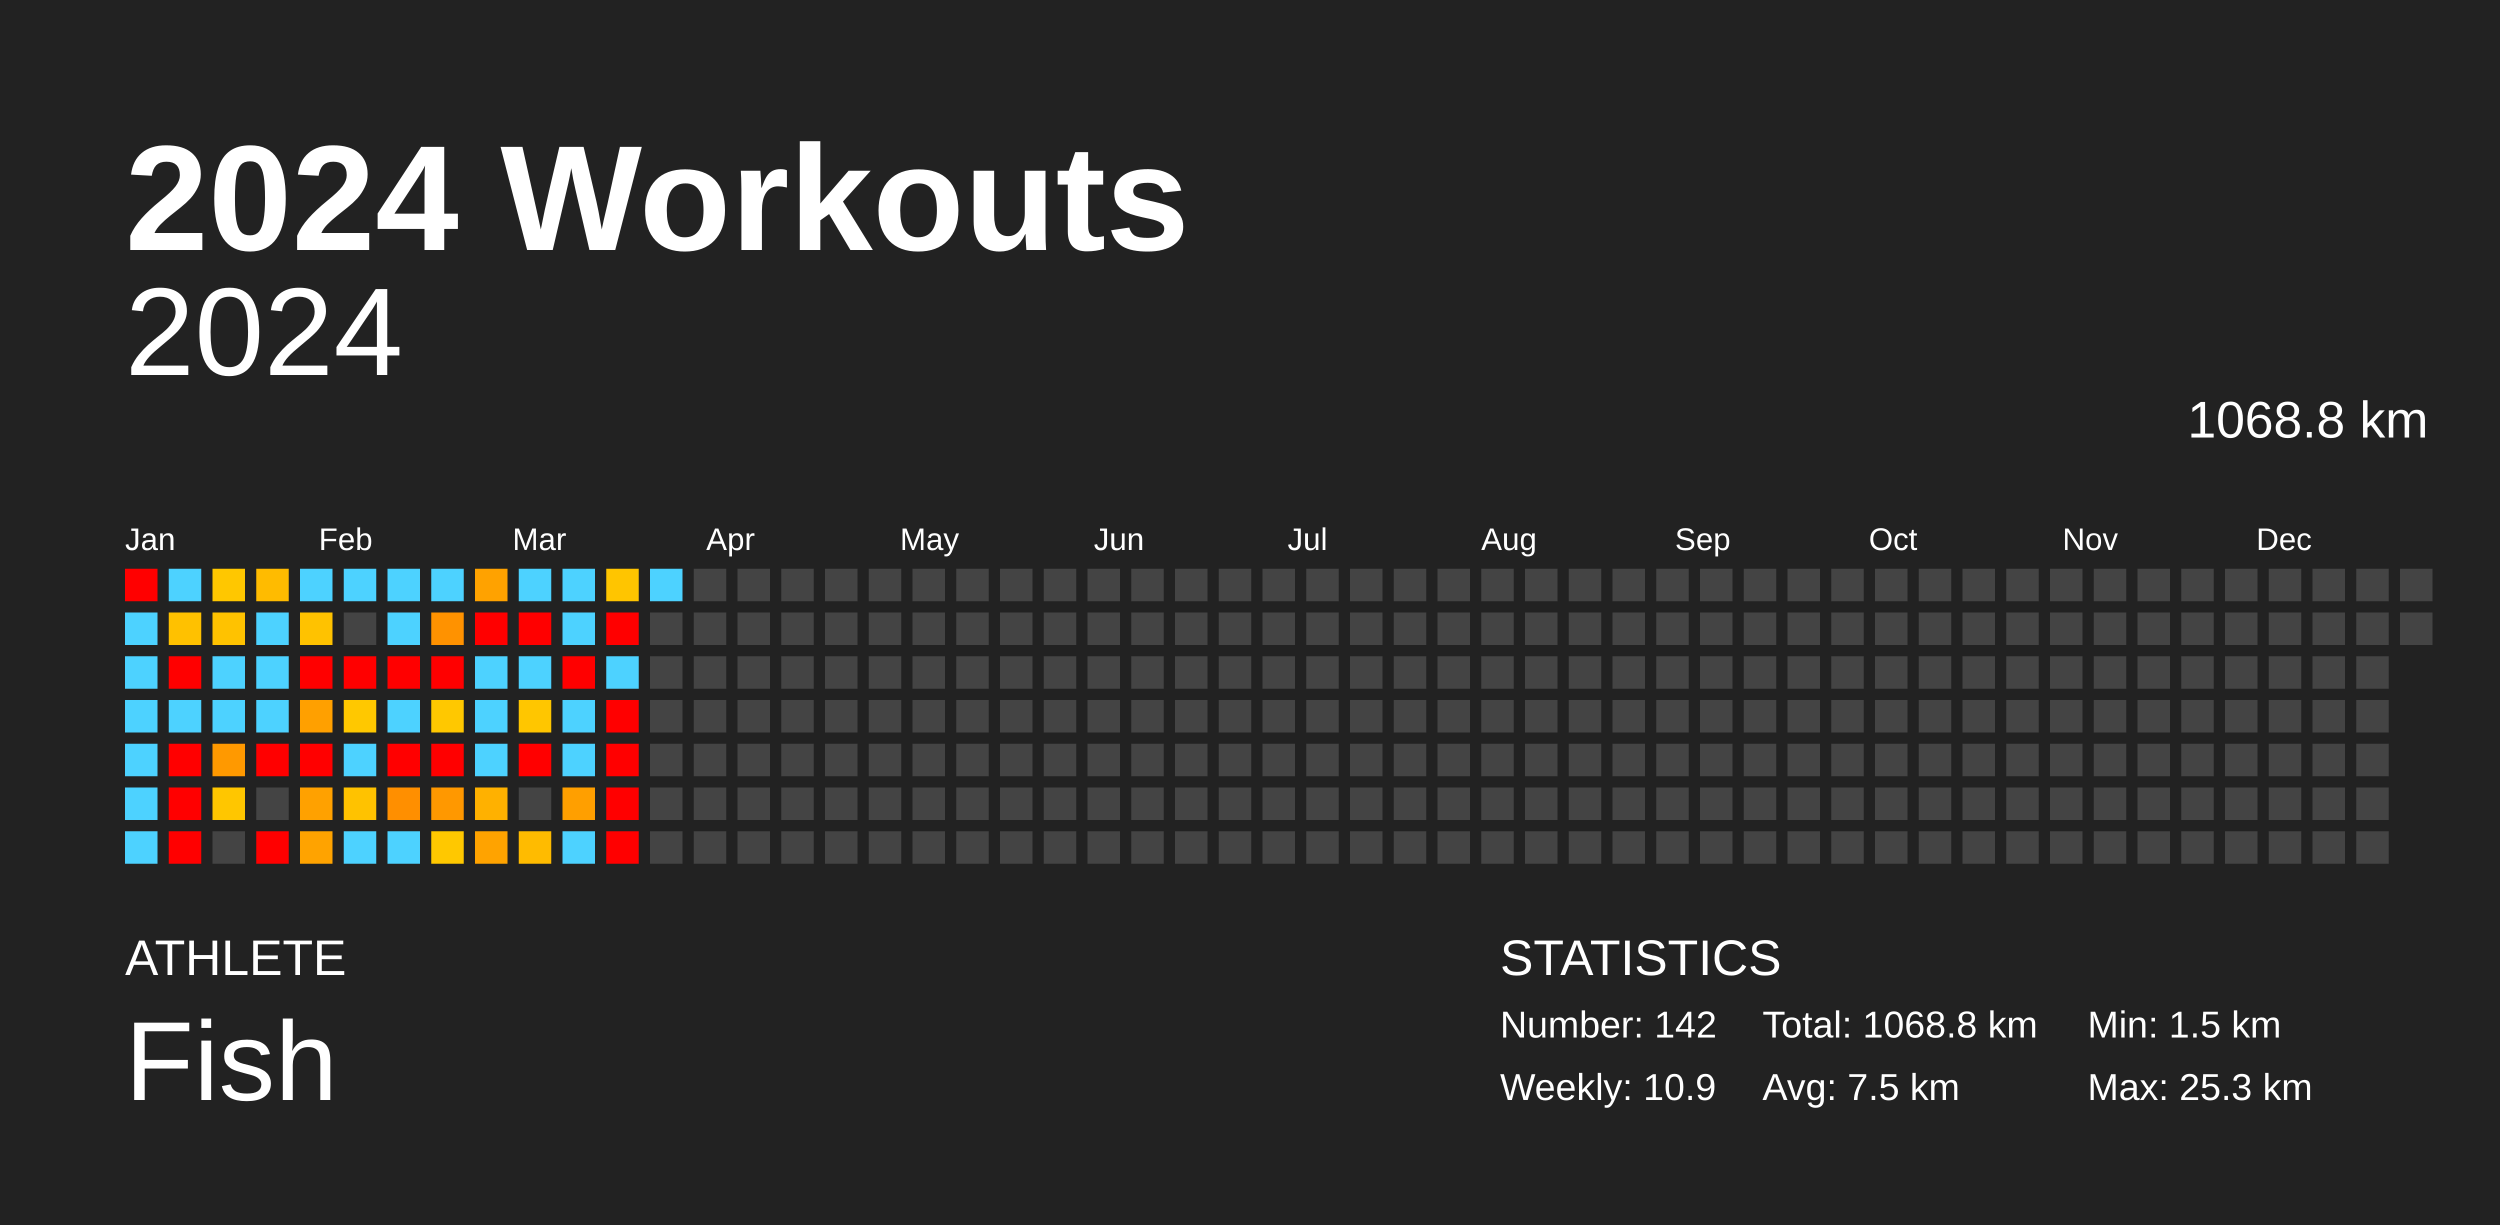
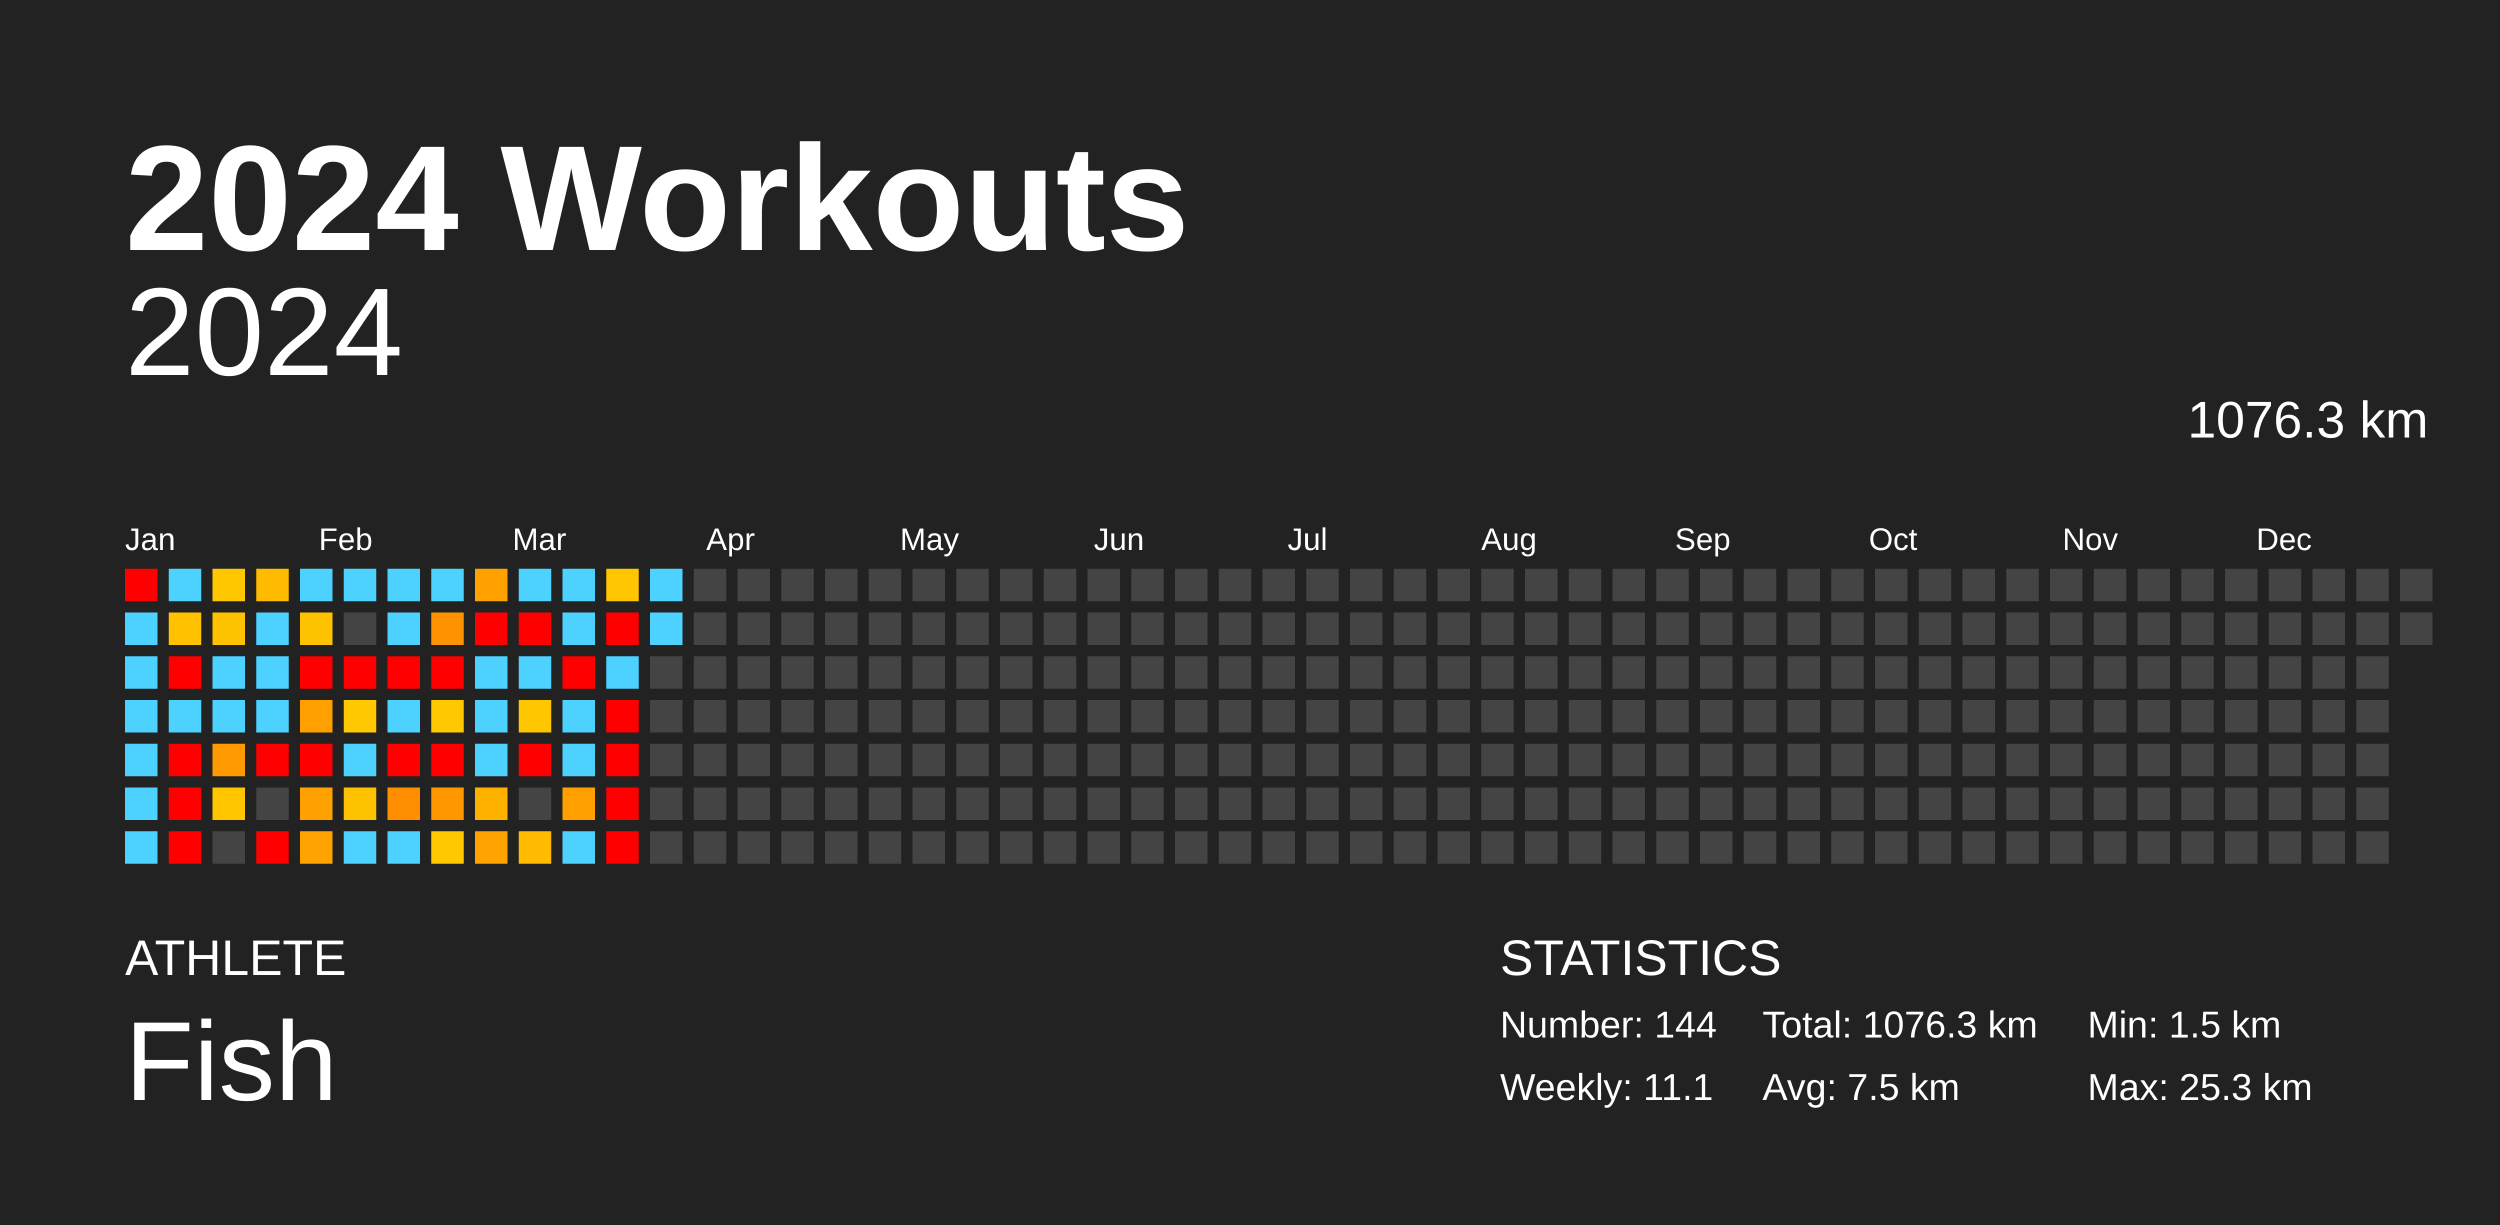
<svg xmlns="http://www.w3.org/2000/svg" baseProfile="full" height="98mm" version="1.1" viewBox="0,0,200,98" width="200mm">
  <defs />
  <rect fill="#222222" height="98" width="200" x="0" y="0" />
  <text fill="#FFFFFF" style="font-size:12px; font-family:Arial; font-weight:bold;" x="10" y="20">2024 Workouts</text>
  <text fill="#FFFFFF" style="font-size:4px; font-family:Arial" x="10" y="78">ATHLETE</text>
  <text fill="#FFFFFF" style="font-size:9px; font-family:Arial" x="10" y="88">Fish</text>
  <text fill="#FFFFFF" style="font-size:4px; font-family:Arial" x="120" y="78">STATISTICS</text>
-   <text fill="#FFFFFF" style="font-size:3px; font-family:Arial" x="120" y="83">Number: 142</text>
-   <text fill="#FFFFFF" style="font-size:3px; font-family:Arial" x="120" y="88">Weekly: 10.9</text>
-   <text fill="#FFFFFF" style="font-size:3px; font-family:Arial" x="141" y="83">Total: 1068.8 km</text>
+   <text fill="#FFFFFF" style="font-size:3px; font-family:Arial" x="120" y="83">Number: 144</text>
+   <text fill="#FFFFFF" style="font-size:3px; font-family:Arial" x="120" y="88">Weekly: 11.1</text>
+   <text fill="#FFFFFF" style="font-size:3px; font-family:Arial" x="141" y="83">Total: 1076.3 km</text>
  <text fill="#FFFFFF" style="font-size:3px; font-family:Arial" x="141" y="88">Avg: 7.5 km</text>
  <text fill="#FFFFFF" style="font-size:3px; font-family:Arial" x="167" y="83">Min: 1.5 km</text>
  <text fill="#FFFFFF" style="font-size:3px; font-family:Arial" x="167" y="88">Max: 25.3 km</text>
  <text alignment-baseline="hanging" fill="#FFFFFF" style="font-size:10.0px; font-family:Arial;" x="10" y="30">2024</text>
-   <text alignment-baseline="hanging" fill="#FFFFFF" style="font-size:4.125px; font-family:Arial;" x="175" y="35">1068.8 km</text>
+   <text alignment-baseline="hanging" fill="#FFFFFF" style="font-size:4.125px; font-family:Arial;" x="175" y="35">1076.3 km</text>
  <text fill="#FFFFFF" style="font-size:2.5px; font-family:Arial" x="10.0" y="44">Jan</text>
  <text fill="#FFFFFF" style="font-size:2.5px; font-family:Arial" x="25.5" y="44">Feb</text>
  <text fill="#FFFFFF" style="font-size:2.5px; font-family:Arial" x="41.0" y="44">Mar</text>
  <text fill="#FFFFFF" style="font-size:2.5px; font-family:Arial" x="56.5" y="44">Apr</text>
  <text fill="#FFFFFF" style="font-size:2.5px; font-family:Arial" x="72.0" y="44">May</text>
  <text fill="#FFFFFF" style="font-size:2.5px; font-family:Arial" x="87.5" y="44">Jun</text>
  <text fill="#FFFFFF" style="font-size:2.5px; font-family:Arial" x="103.0" y="44">Jul</text>
  <text fill="#FFFFFF" style="font-size:2.5px; font-family:Arial" x="118.5" y="44">Aug</text>
  <text fill="#FFFFFF" style="font-size:2.5px; font-family:Arial" x="134.0" y="44">Sep</text>
  <text fill="#FFFFFF" style="font-size:2.5px; font-family:Arial" x="149.5" y="44">Oct</text>
  <text fill="#FFFFFF" style="font-size:2.5px; font-family:Arial" x="165.0" y="44">Nov</text>
  <text fill="#FFFFFF" style="font-size:2.5px; font-family:Arial" x="180.5" y="44">Dec</text>
  <rect fill="red" height="2.6" width="2.6" x="10.0" y="45.5" />
  <rect fill="#4dd2ff" height="2.6" width="2.6" x="10.0" y="49.0" />
  <rect fill="#4dd2ff" height="2.6" width="2.6" x="10.0" y="52.5" />
  <rect fill="#4dd2ff" height="2.6" width="2.6" x="10.0" y="56.0" />
  <rect fill="#4dd2ff" height="2.6" width="2.6" x="10.0" y="59.5" />
  <rect fill="#4dd2ff" height="2.6" width="2.6" x="10.0" y="63.0" />
  <rect fill="#4dd2ff" height="2.6" width="2.6" x="10.0" y="66.5" />
  <rect fill="#4dd2ff" height="2.6" width="2.6" x="13.5" y="45.5" />
  <rect fill="#ffc100" height="2.6" width="2.6" x="13.5" y="49.0" />
  <rect fill="red" height="2.6" width="2.6" x="13.5" y="52.5" />
  <rect fill="#4dd2ff" height="2.6" width="2.6" x="13.5" y="56.0" />
  <rect fill="red" height="2.6" width="2.6" x="13.5" y="59.5" />
  <rect fill="red" height="2.6" width="2.6" x="13.5" y="63.0" />
  <rect fill="red" height="2.6" width="2.6" x="13.5" y="66.5" />
  <rect fill="#ffc700" height="2.6" width="2.6" x="17.0" y="45.5" />
  <rect fill="#ffc200" height="2.6" width="2.6" x="17.0" y="49.0" />
  <rect fill="#4dd2ff" height="2.6" width="2.6" x="17.0" y="52.5" />
  <rect fill="#4dd2ff" height="2.6" width="2.6" x="17.0" y="56.0" />
  <rect fill="#ff9900" height="2.6" width="2.6" x="17.0" y="59.5" />
  <rect fill="#ffc600" height="2.6" width="2.6" x="17.0" y="63.0" />
  <rect fill="#444444" height="2.6" width="2.6" x="17.0" y="66.5" />
  <rect fill="#ffbb00" height="2.6" width="2.6" x="20.5" y="45.5" />
  <rect fill="#4dd2ff" height="2.6" width="2.6" x="20.5" y="49.0" />
  <rect fill="#4dd2ff" height="2.6" width="2.6" x="20.5" y="52.5" />
  <rect fill="#4dd2ff" height="2.6" width="2.6" x="20.5" y="56.0" />
  <rect fill="red" height="2.6" width="2.6" x="20.5" y="59.5" />
  <rect fill="#444444" height="2.6" width="2.6" x="20.5" y="63.0" />
  <rect fill="red" height="2.6" width="2.6" x="20.5" y="66.5" />
  <rect fill="#4dd2ff" height="2.6" width="2.6" x="24.0" y="45.5" />
  <rect fill="#ffc200" height="2.6" width="2.6" x="24.0" y="49.0" />
  <rect fill="red" height="2.6" width="2.6" x="24.0" y="52.5" />
  <rect fill="#ffa000" height="2.6" width="2.6" x="24.0" y="56.0" />
  <rect fill="red" height="2.6" width="2.6" x="24.0" y="59.5" />
  <rect fill="#ffa100" height="2.6" width="2.6" x="24.0" y="63.0" />
  <rect fill="#ffa300" height="2.6" width="2.6" x="24.0" y="66.5" />
  <rect fill="#4dd2ff" height="2.6" width="2.6" x="27.5" y="45.5" />
  <rect fill="#444444" height="2.6" width="2.6" x="27.5" y="49.0" />
  <rect fill="red" height="2.6" width="2.6" x="27.5" y="52.5" />
  <rect fill="#ffc800" height="2.6" width="2.6" x="27.5" y="56.0" />
  <rect fill="#4dd2ff" height="2.6" width="2.6" x="27.5" y="59.5" />
  <rect fill="#ffc200" height="2.6" width="2.6" x="27.5" y="63.0" />
  <rect fill="#4dd2ff" height="2.6" width="2.6" x="27.5" y="66.5" />
  <rect fill="#4dd2ff" height="2.6" width="2.6" x="31.0" y="45.5" />
  <rect fill="#4dd2ff" height="2.6" width="2.6" x="31.0" y="49.0" />
  <rect fill="red" height="2.6" width="2.6" x="31.0" y="52.5" />
  <rect fill="#4dd2ff" height="2.6" width="2.6" x="31.0" y="56.0" />
  <rect fill="red" height="2.6" width="2.6" x="31.0" y="59.5" />
  <rect fill="#ff8f00" height="2.6" width="2.6" x="31.0" y="63.0" />
  <rect fill="#4dd2ff" height="2.6" width="2.6" x="31.0" y="66.5" />
  <rect fill="#4dd2ff" height="2.6" width="2.6" x="34.5" y="45.5" />
  <rect fill="#ff9200" height="2.6" width="2.6" x="34.5" y="49.0" />
  <rect fill="red" height="2.6" width="2.6" x="34.5" y="52.5" />
  <rect fill="#ffc800" height="2.6" width="2.6" x="34.5" y="56.0" />
  <rect fill="red" height="2.6" width="2.6" x="34.5" y="59.5" />
  <rect fill="#ff9800" height="2.6" width="2.6" x="34.5" y="63.0" />
  <rect fill="#ffc800" height="2.6" width="2.6" x="34.5" y="66.5" />
  <rect fill="#ffa200" height="2.6" width="2.6" x="38.0" y="45.5" />
  <rect fill="red" height="2.6" width="2.6" x="38.0" y="49.0" />
  <rect fill="#4dd2ff" height="2.6" width="2.6" x="38.0" y="52.5" />
  <rect fill="#4dd2ff" height="2.6" width="2.6" x="38.0" y="56.0" />
  <rect fill="#4dd2ff" height="2.6" width="2.6" x="38.0" y="59.5" />
  <rect fill="#ffb100" height="2.6" width="2.6" x="38.0" y="63.0" />
  <rect fill="#ffa300" height="2.6" width="2.6" x="38.0" y="66.5" />
  <rect fill="#4dd2ff" height="2.6" width="2.6" x="41.5" y="45.5" />
  <rect fill="red" height="2.6" width="2.6" x="41.5" y="49.0" />
  <rect fill="#4dd2ff" height="2.6" width="2.6" x="41.5" y="52.5" />
  <rect fill="#ffc600" height="2.6" width="2.6" x="41.5" y="56.0" />
  <rect fill="red" height="2.6" width="2.6" x="41.5" y="59.5" />
  <rect fill="#444444" height="2.6" width="2.6" x="41.5" y="63.0" />
  <rect fill="#ffbb00" height="2.6" width="2.6" x="41.5" y="66.5" />
  <rect fill="#4dd2ff" height="2.6" width="2.6" x="45.0" y="45.5" />
  <rect fill="#4dd2ff" height="2.6" width="2.6" x="45.0" y="49.0" />
  <rect fill="red" height="2.6" width="2.6" x="45.0" y="52.5" />
  <rect fill="#4dd2ff" height="2.6" width="2.6" x="45.0" y="56.0" />
  <rect fill="#4dd2ff" height="2.6" width="2.6" x="45.0" y="59.5" />
  <rect fill="#ff9f00" height="2.6" width="2.6" x="45.0" y="63.0" />
  <rect fill="#4dd2ff" height="2.6" width="2.6" x="45.0" y="66.5" />
  <rect fill="#ffc500" height="2.6" width="2.6" x="48.5" y="45.5" />
  <rect fill="red" height="2.6" width="2.6" x="48.5" y="49.0" />
  <rect fill="#4dd2ff" height="2.6" width="2.6" x="48.5" y="52.5" />
  <rect fill="red" height="2.6" width="2.6" x="48.5" y="56.0" />
  <rect fill="red" height="2.6" width="2.6" x="48.5" y="59.5" />
  <rect fill="red" height="2.6" width="2.6" x="48.5" y="63.0" />
  <rect fill="red" height="2.6" width="2.6" x="48.5" y="66.5" />
  <rect fill="#4dd2ff" height="2.6" width="2.6" x="52.0" y="45.5" />
-   <rect fill="#444444" height="2.6" width="2.6" x="52.0" y="49.0" />
+   <rect fill="#4dd2ff" height="2.6" width="2.6" x="52.0" y="49.0" />
  <rect fill="#444444" height="2.6" width="2.6" x="52.0" y="52.5" />
  <rect fill="#444444" height="2.6" width="2.6" x="52.0" y="56.0" />
  <rect fill="#444444" height="2.6" width="2.6" x="52.0" y="59.5" />
  <rect fill="#444444" height="2.6" width="2.6" x="52.0" y="63.0" />
  <rect fill="#444444" height="2.6" width="2.6" x="52.0" y="66.5" />
  <rect fill="#444444" height="2.6" width="2.6" x="55.5" y="45.5" />
  <rect fill="#444444" height="2.6" width="2.6" x="55.5" y="49.0" />
  <rect fill="#444444" height="2.6" width="2.6" x="55.5" y="52.5" />
  <rect fill="#444444" height="2.6" width="2.6" x="55.5" y="56.0" />
  <rect fill="#444444" height="2.6" width="2.6" x="55.5" y="59.5" />
  <rect fill="#444444" height="2.6" width="2.6" x="55.5" y="63.0" />
  <rect fill="#444444" height="2.6" width="2.6" x="55.5" y="66.5" />
  <rect fill="#444444" height="2.6" width="2.6" x="59.0" y="45.5" />
  <rect fill="#444444" height="2.6" width="2.6" x="59.0" y="49.0" />
  <rect fill="#444444" height="2.6" width="2.6" x="59.0" y="52.5" />
  <rect fill="#444444" height="2.6" width="2.6" x="59.0" y="56.0" />
  <rect fill="#444444" height="2.6" width="2.6" x="59.0" y="59.5" />
  <rect fill="#444444" height="2.6" width="2.6" x="59.0" y="63.0" />
  <rect fill="#444444" height="2.6" width="2.6" x="59.0" y="66.5" />
  <rect fill="#444444" height="2.6" width="2.6" x="62.5" y="45.5" />
  <rect fill="#444444" height="2.6" width="2.6" x="62.5" y="49.0" />
  <rect fill="#444444" height="2.6" width="2.6" x="62.5" y="52.5" />
  <rect fill="#444444" height="2.6" width="2.6" x="62.5" y="56.0" />
  <rect fill="#444444" height="2.6" width="2.6" x="62.5" y="59.5" />
  <rect fill="#444444" height="2.6" width="2.6" x="62.5" y="63.0" />
  <rect fill="#444444" height="2.6" width="2.6" x="62.5" y="66.5" />
  <rect fill="#444444" height="2.6" width="2.6" x="66.0" y="45.5" />
  <rect fill="#444444" height="2.6" width="2.6" x="66.0" y="49.0" />
  <rect fill="#444444" height="2.6" width="2.6" x="66.0" y="52.5" />
  <rect fill="#444444" height="2.6" width="2.6" x="66.0" y="56.0" />
  <rect fill="#444444" height="2.6" width="2.6" x="66.0" y="59.5" />
  <rect fill="#444444" height="2.6" width="2.6" x="66.0" y="63.0" />
  <rect fill="#444444" height="2.6" width="2.6" x="66.0" y="66.5" />
  <rect fill="#444444" height="2.6" width="2.6" x="69.5" y="45.5" />
  <rect fill="#444444" height="2.6" width="2.6" x="69.5" y="49.0" />
  <rect fill="#444444" height="2.6" width="2.6" x="69.5" y="52.5" />
  <rect fill="#444444" height="2.6" width="2.6" x="69.5" y="56.0" />
  <rect fill="#444444" height="2.6" width="2.6" x="69.5" y="59.5" />
  <rect fill="#444444" height="2.6" width="2.6" x="69.5" y="63.0" />
  <rect fill="#444444" height="2.6" width="2.6" x="69.5" y="66.5" />
  <rect fill="#444444" height="2.6" width="2.6" x="73.0" y="45.5" />
  <rect fill="#444444" height="2.6" width="2.6" x="73.0" y="49.0" />
  <rect fill="#444444" height="2.6" width="2.6" x="73.0" y="52.5" />
  <rect fill="#444444" height="2.6" width="2.6" x="73.0" y="56.0" />
  <rect fill="#444444" height="2.6" width="2.6" x="73.0" y="59.5" />
  <rect fill="#444444" height="2.6" width="2.6" x="73.0" y="63.0" />
  <rect fill="#444444" height="2.6" width="2.6" x="73.0" y="66.5" />
  <rect fill="#444444" height="2.6" width="2.6" x="76.5" y="45.5" />
  <rect fill="#444444" height="2.6" width="2.6" x="76.5" y="49.0" />
  <rect fill="#444444" height="2.6" width="2.6" x="76.5" y="52.5" />
  <rect fill="#444444" height="2.6" width="2.6" x="76.5" y="56.0" />
  <rect fill="#444444" height="2.6" width="2.6" x="76.5" y="59.5" />
  <rect fill="#444444" height="2.6" width="2.6" x="76.5" y="63.0" />
  <rect fill="#444444" height="2.6" width="2.6" x="76.5" y="66.5" />
  <rect fill="#444444" height="2.6" width="2.6" x="80.0" y="45.5" />
  <rect fill="#444444" height="2.6" width="2.6" x="80.0" y="49.0" />
  <rect fill="#444444" height="2.6" width="2.6" x="80.0" y="52.5" />
  <rect fill="#444444" height="2.6" width="2.6" x="80.0" y="56.0" />
  <rect fill="#444444" height="2.6" width="2.6" x="80.0" y="59.5" />
  <rect fill="#444444" height="2.6" width="2.6" x="80.0" y="63.0" />
  <rect fill="#444444" height="2.6" width="2.6" x="80.0" y="66.5" />
  <rect fill="#444444" height="2.6" width="2.6" x="83.5" y="45.5" />
  <rect fill="#444444" height="2.6" width="2.6" x="83.5" y="49.0" />
  <rect fill="#444444" height="2.6" width="2.6" x="83.5" y="52.5" />
  <rect fill="#444444" height="2.6" width="2.6" x="83.5" y="56.0" />
  <rect fill="#444444" height="2.6" width="2.6" x="83.5" y="59.5" />
  <rect fill="#444444" height="2.6" width="2.6" x="83.5" y="63.0" />
  <rect fill="#444444" height="2.6" width="2.6" x="83.5" y="66.5" />
  <rect fill="#444444" height="2.6" width="2.6" x="87.0" y="45.5" />
  <rect fill="#444444" height="2.6" width="2.6" x="87.0" y="49.0" />
  <rect fill="#444444" height="2.6" width="2.6" x="87.0" y="52.5" />
  <rect fill="#444444" height="2.6" width="2.6" x="87.0" y="56.0" />
  <rect fill="#444444" height="2.6" width="2.6" x="87.0" y="59.5" />
  <rect fill="#444444" height="2.6" width="2.6" x="87.0" y="63.0" />
  <rect fill="#444444" height="2.6" width="2.6" x="87.0" y="66.5" />
  <rect fill="#444444" height="2.6" width="2.6" x="90.5" y="45.5" />
  <rect fill="#444444" height="2.6" width="2.6" x="90.5" y="49.0" />
  <rect fill="#444444" height="2.6" width="2.6" x="90.5" y="52.5" />
  <rect fill="#444444" height="2.6" width="2.6" x="90.5" y="56.0" />
  <rect fill="#444444" height="2.6" width="2.6" x="90.5" y="59.5" />
  <rect fill="#444444" height="2.6" width="2.6" x="90.5" y="63.0" />
  <rect fill="#444444" height="2.6" width="2.6" x="90.5" y="66.5" />
  <rect fill="#444444" height="2.6" width="2.6" x="94.0" y="45.5" />
  <rect fill="#444444" height="2.6" width="2.6" x="94.0" y="49.0" />
  <rect fill="#444444" height="2.6" width="2.6" x="94.0" y="52.5" />
  <rect fill="#444444" height="2.6" width="2.6" x="94.0" y="56.0" />
  <rect fill="#444444" height="2.6" width="2.6" x="94.0" y="59.5" />
  <rect fill="#444444" height="2.6" width="2.6" x="94.0" y="63.0" />
  <rect fill="#444444" height="2.6" width="2.6" x="94.0" y="66.5" />
  <rect fill="#444444" height="2.6" width="2.6" x="97.5" y="45.5" />
  <rect fill="#444444" height="2.6" width="2.6" x="97.5" y="49.0" />
  <rect fill="#444444" height="2.6" width="2.6" x="97.5" y="52.5" />
  <rect fill="#444444" height="2.6" width="2.6" x="97.5" y="56.0" />
  <rect fill="#444444" height="2.6" width="2.6" x="97.5" y="59.5" />
  <rect fill="#444444" height="2.6" width="2.6" x="97.5" y="63.0" />
  <rect fill="#444444" height="2.6" width="2.6" x="97.5" y="66.5" />
  <rect fill="#444444" height="2.6" width="2.6" x="101.0" y="45.5" />
  <rect fill="#444444" height="2.6" width="2.6" x="101.0" y="49.0" />
  <rect fill="#444444" height="2.6" width="2.6" x="101.0" y="52.5" />
  <rect fill="#444444" height="2.6" width="2.6" x="101.0" y="56.0" />
  <rect fill="#444444" height="2.6" width="2.6" x="101.0" y="59.5" />
  <rect fill="#444444" height="2.6" width="2.6" x="101.0" y="63.0" />
  <rect fill="#444444" height="2.6" width="2.6" x="101.0" y="66.5" />
  <rect fill="#444444" height="2.6" width="2.6" x="104.5" y="45.5" />
  <rect fill="#444444" height="2.6" width="2.6" x="104.5" y="49.0" />
  <rect fill="#444444" height="2.6" width="2.6" x="104.5" y="52.5" />
  <rect fill="#444444" height="2.6" width="2.6" x="104.5" y="56.0" />
  <rect fill="#444444" height="2.6" width="2.6" x="104.5" y="59.5" />
  <rect fill="#444444" height="2.6" width="2.6" x="104.5" y="63.0" />
  <rect fill="#444444" height="2.6" width="2.6" x="104.5" y="66.5" />
  <rect fill="#444444" height="2.6" width="2.6" x="108.0" y="45.5" />
  <rect fill="#444444" height="2.6" width="2.6" x="108.0" y="49.0" />
  <rect fill="#444444" height="2.6" width="2.6" x="108.0" y="52.5" />
  <rect fill="#444444" height="2.6" width="2.6" x="108.0" y="56.0" />
  <rect fill="#444444" height="2.6" width="2.6" x="108.0" y="59.5" />
  <rect fill="#444444" height="2.6" width="2.6" x="108.0" y="63.0" />
  <rect fill="#444444" height="2.6" width="2.6" x="108.0" y="66.5" />
  <rect fill="#444444" height="2.6" width="2.6" x="111.5" y="45.5" />
  <rect fill="#444444" height="2.6" width="2.6" x="111.5" y="49.0" />
  <rect fill="#444444" height="2.6" width="2.6" x="111.5" y="52.5" />
  <rect fill="#444444" height="2.6" width="2.6" x="111.5" y="56.0" />
  <rect fill="#444444" height="2.6" width="2.6" x="111.5" y="59.5" />
  <rect fill="#444444" height="2.6" width="2.6" x="111.5" y="63.0" />
  <rect fill="#444444" height="2.6" width="2.6" x="111.5" y="66.5" />
  <rect fill="#444444" height="2.6" width="2.6" x="115.0" y="45.5" />
  <rect fill="#444444" height="2.6" width="2.6" x="115.0" y="49.0" />
  <rect fill="#444444" height="2.6" width="2.6" x="115.0" y="52.5" />
  <rect fill="#444444" height="2.6" width="2.6" x="115.0" y="56.0" />
  <rect fill="#444444" height="2.6" width="2.6" x="115.0" y="59.5" />
  <rect fill="#444444" height="2.6" width="2.6" x="115.0" y="63.0" />
  <rect fill="#444444" height="2.6" width="2.6" x="115.0" y="66.5" />
  <rect fill="#444444" height="2.6" width="2.6" x="118.5" y="45.5" />
  <rect fill="#444444" height="2.6" width="2.6" x="118.5" y="49.0" />
  <rect fill="#444444" height="2.6" width="2.6" x="118.5" y="52.5" />
  <rect fill="#444444" height="2.6" width="2.6" x="118.5" y="56.0" />
  <rect fill="#444444" height="2.6" width="2.6" x="118.5" y="59.5" />
  <rect fill="#444444" height="2.6" width="2.6" x="118.5" y="63.0" />
  <rect fill="#444444" height="2.6" width="2.6" x="118.5" y="66.5" />
  <rect fill="#444444" height="2.6" width="2.6" x="122.0" y="45.5" />
  <rect fill="#444444" height="2.6" width="2.6" x="122.0" y="49.0" />
  <rect fill="#444444" height="2.6" width="2.6" x="122.0" y="52.5" />
  <rect fill="#444444" height="2.6" width="2.6" x="122.0" y="56.0" />
  <rect fill="#444444" height="2.6" width="2.6" x="122.0" y="59.5" />
  <rect fill="#444444" height="2.6" width="2.6" x="122.0" y="63.0" />
  <rect fill="#444444" height="2.6" width="2.6" x="122.0" y="66.5" />
  <rect fill="#444444" height="2.6" width="2.6" x="125.5" y="45.5" />
  <rect fill="#444444" height="2.6" width="2.6" x="125.5" y="49.0" />
  <rect fill="#444444" height="2.6" width="2.6" x="125.5" y="52.5" />
  <rect fill="#444444" height="2.6" width="2.6" x="125.5" y="56.0" />
  <rect fill="#444444" height="2.6" width="2.6" x="125.5" y="59.5" />
  <rect fill="#444444" height="2.6" width="2.6" x="125.5" y="63.0" />
  <rect fill="#444444" height="2.6" width="2.6" x="125.5" y="66.5" />
  <rect fill="#444444" height="2.6" width="2.6" x="129.0" y="45.5" />
  <rect fill="#444444" height="2.6" width="2.6" x="129.0" y="49.0" />
  <rect fill="#444444" height="2.6" width="2.6" x="129.0" y="52.5" />
  <rect fill="#444444" height="2.6" width="2.6" x="129.0" y="56.0" />
  <rect fill="#444444" height="2.6" width="2.6" x="129.0" y="59.5" />
  <rect fill="#444444" height="2.6" width="2.6" x="129.0" y="63.0" />
  <rect fill="#444444" height="2.6" width="2.6" x="129.0" y="66.5" />
  <rect fill="#444444" height="2.6" width="2.6" x="132.5" y="45.5" />
  <rect fill="#444444" height="2.6" width="2.6" x="132.5" y="49.0" />
  <rect fill="#444444" height="2.6" width="2.6" x="132.5" y="52.5" />
  <rect fill="#444444" height="2.6" width="2.6" x="132.5" y="56.0" />
  <rect fill="#444444" height="2.6" width="2.6" x="132.5" y="59.5" />
  <rect fill="#444444" height="2.6" width="2.6" x="132.5" y="63.0" />
  <rect fill="#444444" height="2.6" width="2.6" x="132.5" y="66.5" />
  <rect fill="#444444" height="2.6" width="2.6" x="136.0" y="45.5" />
  <rect fill="#444444" height="2.6" width="2.6" x="136.0" y="49.0" />
  <rect fill="#444444" height="2.6" width="2.6" x="136.0" y="52.5" />
  <rect fill="#444444" height="2.6" width="2.6" x="136.0" y="56.0" />
  <rect fill="#444444" height="2.6" width="2.6" x="136.0" y="59.5" />
  <rect fill="#444444" height="2.6" width="2.6" x="136.0" y="63.0" />
  <rect fill="#444444" height="2.6" width="2.6" x="136.0" y="66.5" />
  <rect fill="#444444" height="2.6" width="2.6" x="139.5" y="45.5" />
  <rect fill="#444444" height="2.6" width="2.6" x="139.5" y="49.0" />
  <rect fill="#444444" height="2.6" width="2.6" x="139.5" y="52.5" />
  <rect fill="#444444" height="2.6" width="2.6" x="139.5" y="56.0" />
  <rect fill="#444444" height="2.6" width="2.6" x="139.5" y="59.5" />
  <rect fill="#444444" height="2.6" width="2.6" x="139.5" y="63.0" />
  <rect fill="#444444" height="2.6" width="2.6" x="139.5" y="66.5" />
  <rect fill="#444444" height="2.6" width="2.6" x="143.0" y="45.5" />
  <rect fill="#444444" height="2.6" width="2.6" x="143.0" y="49.0" />
  <rect fill="#444444" height="2.6" width="2.6" x="143.0" y="52.5" />
  <rect fill="#444444" height="2.6" width="2.6" x="143.0" y="56.0" />
  <rect fill="#444444" height="2.6" width="2.6" x="143.0" y="59.5" />
  <rect fill="#444444" height="2.6" width="2.6" x="143.0" y="63.0" />
  <rect fill="#444444" height="2.6" width="2.6" x="143.0" y="66.5" />
  <rect fill="#444444" height="2.6" width="2.6" x="146.5" y="45.5" />
  <rect fill="#444444" height="2.6" width="2.6" x="146.5" y="49.0" />
  <rect fill="#444444" height="2.6" width="2.6" x="146.5" y="52.5" />
  <rect fill="#444444" height="2.6" width="2.6" x="146.5" y="56.0" />
  <rect fill="#444444" height="2.6" width="2.6" x="146.5" y="59.5" />
  <rect fill="#444444" height="2.6" width="2.6" x="146.5" y="63.0" />
  <rect fill="#444444" height="2.6" width="2.6" x="146.5" y="66.5" />
  <rect fill="#444444" height="2.6" width="2.6" x="150.0" y="45.5" />
  <rect fill="#444444" height="2.6" width="2.6" x="150.0" y="49.0" />
  <rect fill="#444444" height="2.6" width="2.6" x="150.0" y="52.5" />
  <rect fill="#444444" height="2.6" width="2.6" x="150.0" y="56.0" />
  <rect fill="#444444" height="2.6" width="2.6" x="150.0" y="59.5" />
  <rect fill="#444444" height="2.6" width="2.6" x="150.0" y="63.0" />
  <rect fill="#444444" height="2.6" width="2.6" x="150.0" y="66.5" />
  <rect fill="#444444" height="2.6" width="2.6" x="153.5" y="45.5" />
  <rect fill="#444444" height="2.6" width="2.6" x="153.5" y="49.0" />
  <rect fill="#444444" height="2.6" width="2.6" x="153.5" y="52.5" />
  <rect fill="#444444" height="2.6" width="2.6" x="153.5" y="56.0" />
  <rect fill="#444444" height="2.6" width="2.6" x="153.5" y="59.5" />
  <rect fill="#444444" height="2.6" width="2.6" x="153.5" y="63.0" />
  <rect fill="#444444" height="2.6" width="2.6" x="153.5" y="66.5" />
  <rect fill="#444444" height="2.6" width="2.6" x="157.0" y="45.5" />
  <rect fill="#444444" height="2.6" width="2.6" x="157.0" y="49.0" />
  <rect fill="#444444" height="2.6" width="2.6" x="157.0" y="52.5" />
  <rect fill="#444444" height="2.6" width="2.6" x="157.0" y="56.0" />
  <rect fill="#444444" height="2.6" width="2.6" x="157.0" y="59.5" />
  <rect fill="#444444" height="2.6" width="2.6" x="157.0" y="63.0" />
  <rect fill="#444444" height="2.6" width="2.6" x="157.0" y="66.5" />
  <rect fill="#444444" height="2.6" width="2.6" x="160.5" y="45.5" />
  <rect fill="#444444" height="2.6" width="2.6" x="160.5" y="49.0" />
  <rect fill="#444444" height="2.6" width="2.6" x="160.5" y="52.5" />
  <rect fill="#444444" height="2.6" width="2.6" x="160.5" y="56.0" />
  <rect fill="#444444" height="2.6" width="2.6" x="160.5" y="59.5" />
  <rect fill="#444444" height="2.6" width="2.6" x="160.5" y="63.0" />
  <rect fill="#444444" height="2.6" width="2.6" x="160.5" y="66.5" />
  <rect fill="#444444" height="2.6" width="2.6" x="164.0" y="45.5" />
  <rect fill="#444444" height="2.6" width="2.6" x="164.0" y="49.0" />
  <rect fill="#444444" height="2.6" width="2.6" x="164.0" y="52.5" />
  <rect fill="#444444" height="2.6" width="2.6" x="164.0" y="56.0" />
  <rect fill="#444444" height="2.6" width="2.6" x="164.0" y="59.5" />
  <rect fill="#444444" height="2.6" width="2.6" x="164.0" y="63.0" />
  <rect fill="#444444" height="2.6" width="2.6" x="164.0" y="66.5" />
  <rect fill="#444444" height="2.6" width="2.6" x="167.5" y="45.5" />
  <rect fill="#444444" height="2.6" width="2.6" x="167.5" y="49.0" />
  <rect fill="#444444" height="2.6" width="2.6" x="167.5" y="52.5" />
  <rect fill="#444444" height="2.6" width="2.6" x="167.5" y="56.0" />
  <rect fill="#444444" height="2.6" width="2.6" x="167.5" y="59.5" />
  <rect fill="#444444" height="2.6" width="2.6" x="167.5" y="63.0" />
  <rect fill="#444444" height="2.6" width="2.6" x="167.5" y="66.5" />
  <rect fill="#444444" height="2.6" width="2.6" x="171.0" y="45.5" />
  <rect fill="#444444" height="2.6" width="2.6" x="171.0" y="49.0" />
  <rect fill="#444444" height="2.6" width="2.6" x="171.0" y="52.5" />
  <rect fill="#444444" height="2.6" width="2.6" x="171.0" y="56.0" />
  <rect fill="#444444" height="2.6" width="2.6" x="171.0" y="59.5" />
  <rect fill="#444444" height="2.6" width="2.6" x="171.0" y="63.0" />
  <rect fill="#444444" height="2.6" width="2.6" x="171.0" y="66.5" />
  <rect fill="#444444" height="2.6" width="2.6" x="174.5" y="45.5" />
  <rect fill="#444444" height="2.6" width="2.6" x="174.5" y="49.0" />
  <rect fill="#444444" height="2.6" width="2.6" x="174.5" y="52.5" />
  <rect fill="#444444" height="2.6" width="2.6" x="174.5" y="56.0" />
  <rect fill="#444444" height="2.6" width="2.6" x="174.5" y="59.5" />
  <rect fill="#444444" height="2.6" width="2.6" x="174.5" y="63.0" />
  <rect fill="#444444" height="2.6" width="2.6" x="174.5" y="66.5" />
  <rect fill="#444444" height="2.6" width="2.6" x="178.0" y="45.5" />
  <rect fill="#444444" height="2.6" width="2.6" x="178.0" y="49.0" />
  <rect fill="#444444" height="2.6" width="2.6" x="178.0" y="52.5" />
  <rect fill="#444444" height="2.6" width="2.6" x="178.0" y="56.0" />
  <rect fill="#444444" height="2.6" width="2.6" x="178.0" y="59.5" />
  <rect fill="#444444" height="2.6" width="2.6" x="178.0" y="63.0" />
  <rect fill="#444444" height="2.6" width="2.6" x="178.0" y="66.5" />
  <rect fill="#444444" height="2.6" width="2.6" x="181.5" y="45.5" />
  <rect fill="#444444" height="2.6" width="2.6" x="181.5" y="49.0" />
  <rect fill="#444444" height="2.6" width="2.6" x="181.5" y="52.5" />
  <rect fill="#444444" height="2.6" width="2.6" x="181.5" y="56.0" />
  <rect fill="#444444" height="2.6" width="2.6" x="181.5" y="59.5" />
  <rect fill="#444444" height="2.6" width="2.6" x="181.5" y="63.0" />
  <rect fill="#444444" height="2.6" width="2.6" x="181.5" y="66.5" />
  <rect fill="#444444" height="2.6" width="2.6" x="185.0" y="45.5" />
  <rect fill="#444444" height="2.6" width="2.6" x="185.0" y="49.0" />
  <rect fill="#444444" height="2.6" width="2.6" x="185.0" y="52.5" />
  <rect fill="#444444" height="2.6" width="2.6" x="185.0" y="56.0" />
  <rect fill="#444444" height="2.6" width="2.6" x="185.0" y="59.5" />
  <rect fill="#444444" height="2.6" width="2.6" x="185.0" y="63.0" />
  <rect fill="#444444" height="2.6" width="2.6" x="185.0" y="66.5" />
  <rect fill="#444444" height="2.6" width="2.6" x="188.5" y="45.5" />
  <rect fill="#444444" height="2.6" width="2.6" x="188.5" y="49.0" />
  <rect fill="#444444" height="2.6" width="2.6" x="188.5" y="52.5" />
  <rect fill="#444444" height="2.6" width="2.6" x="188.5" y="56.0" />
  <rect fill="#444444" height="2.6" width="2.6" x="188.5" y="59.5" />
  <rect fill="#444444" height="2.6" width="2.6" x="188.5" y="63.0" />
  <rect fill="#444444" height="2.6" width="2.6" x="188.5" y="66.5" />
  <rect fill="#444444" height="2.6" width="2.6" x="192.0" y="45.5" />
  <rect fill="#444444" height="2.6" width="2.6" x="192.0" y="49.0" />
</svg>
